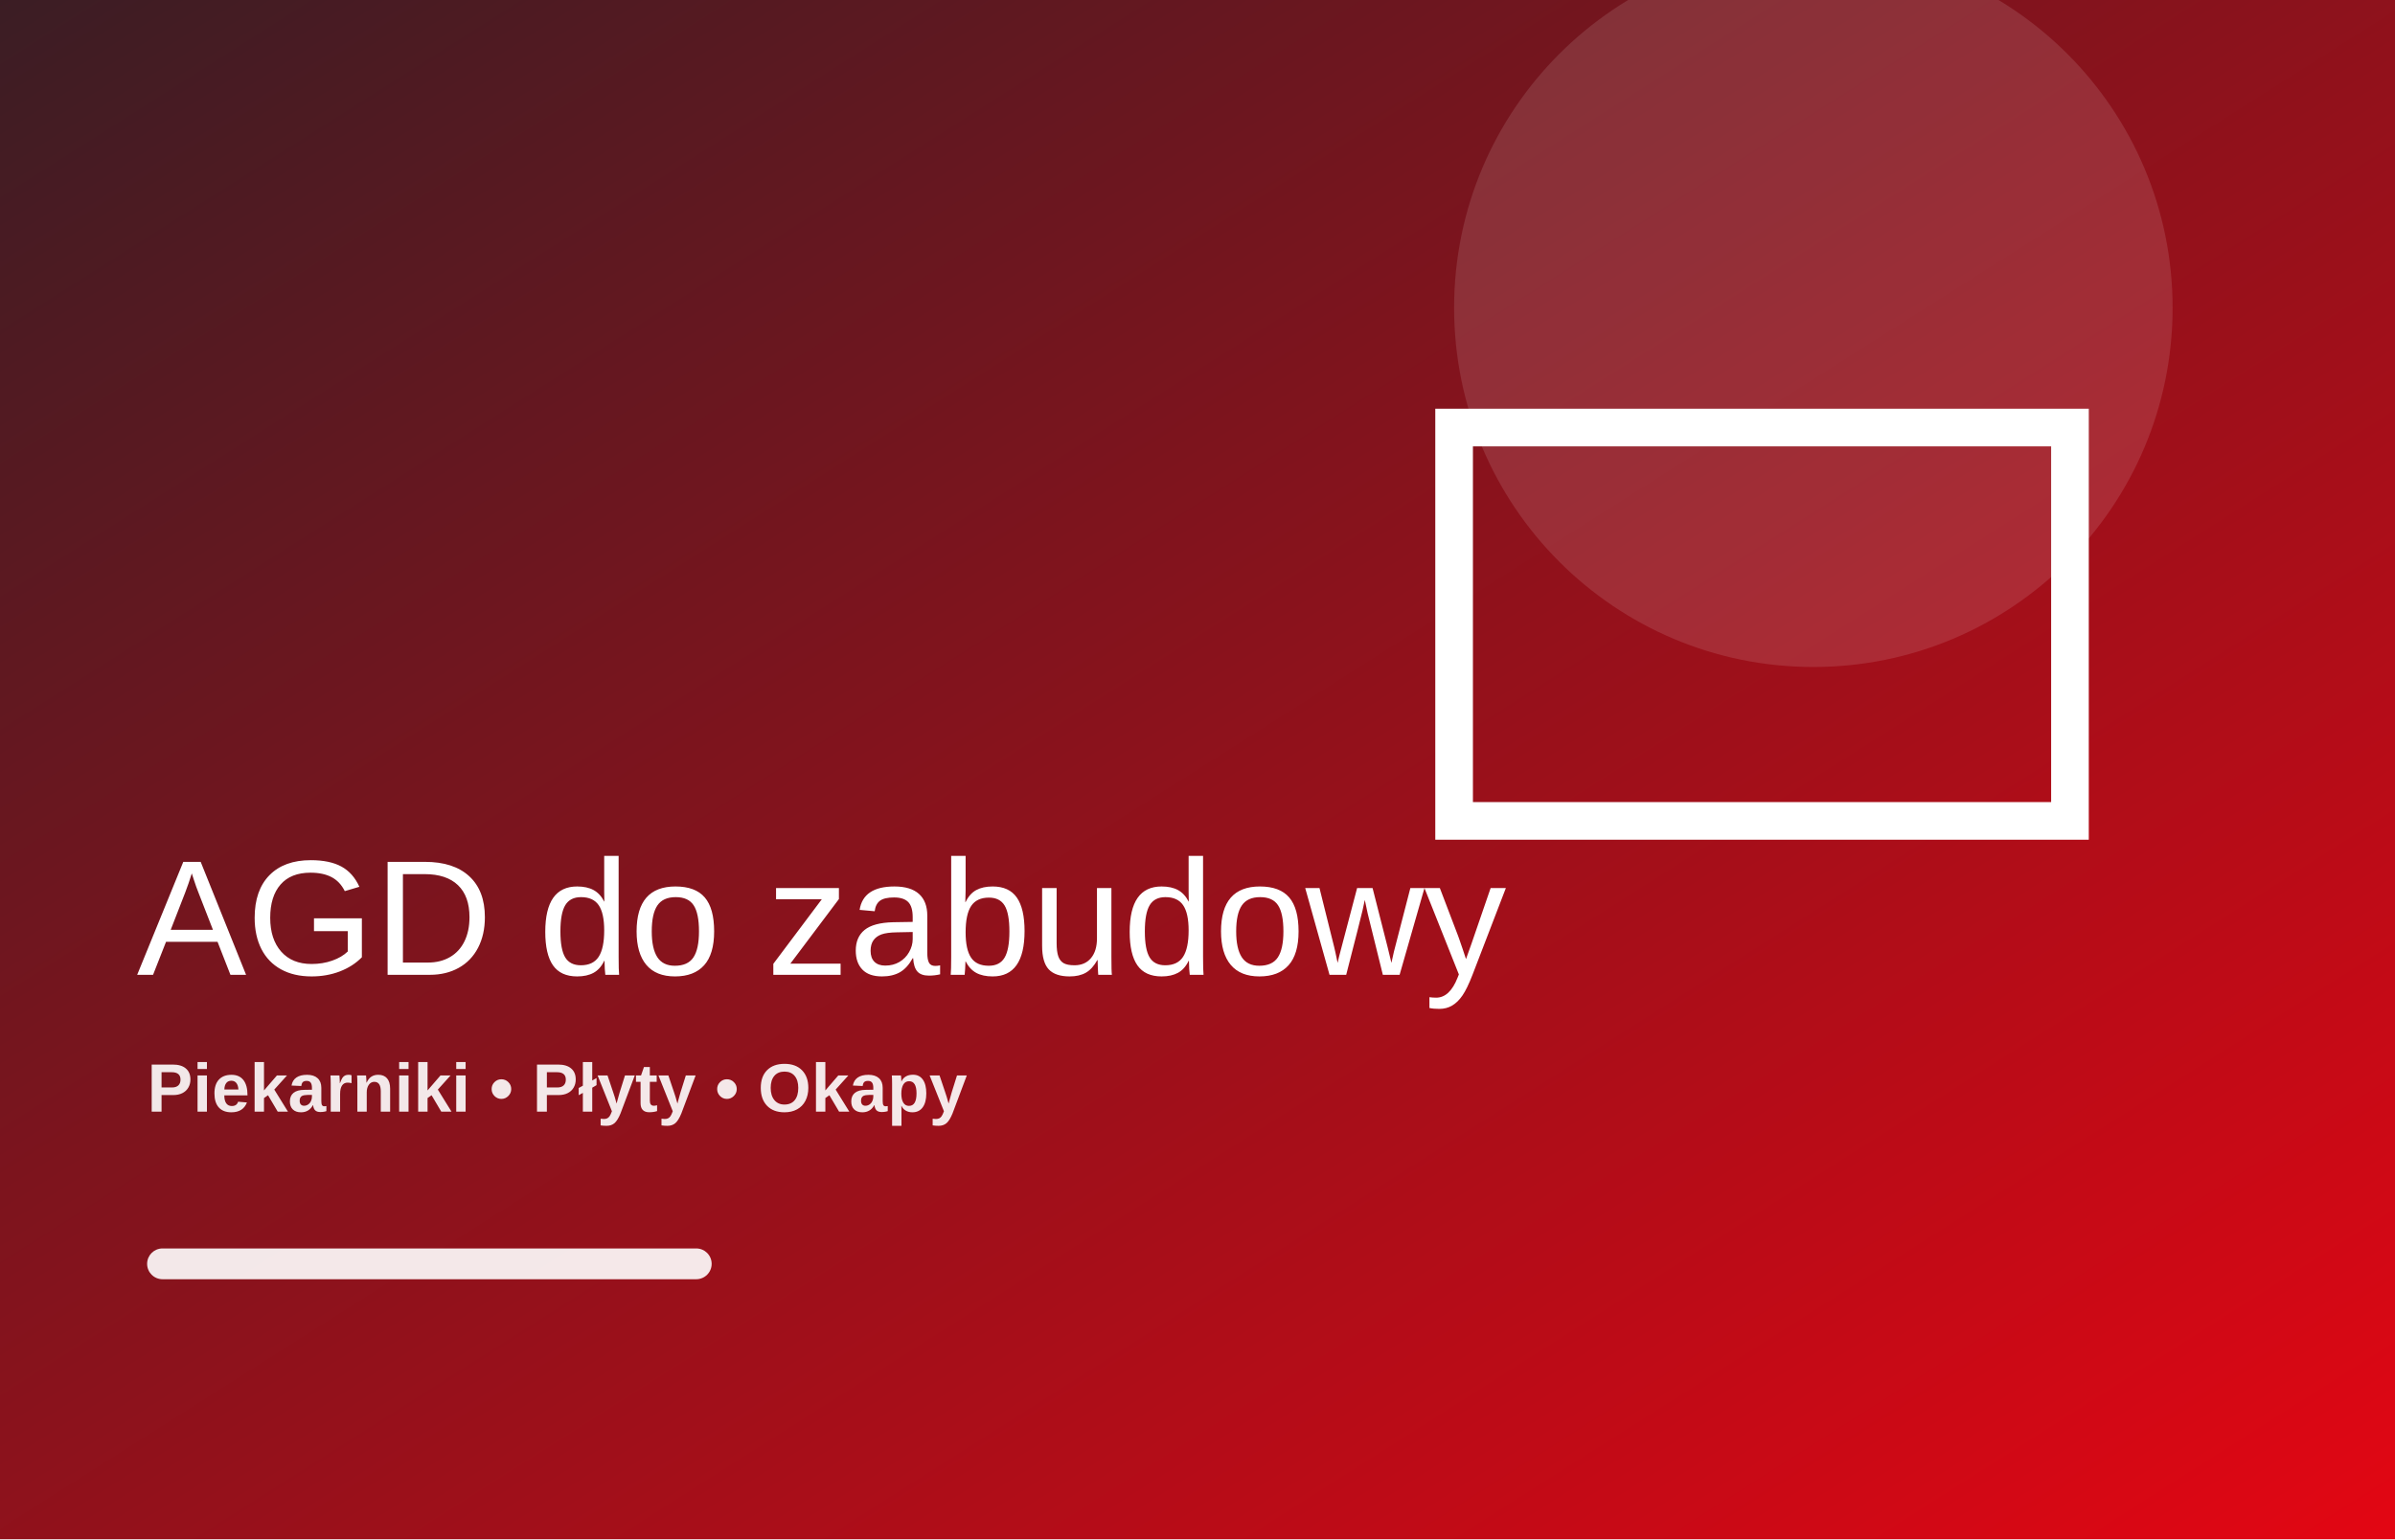
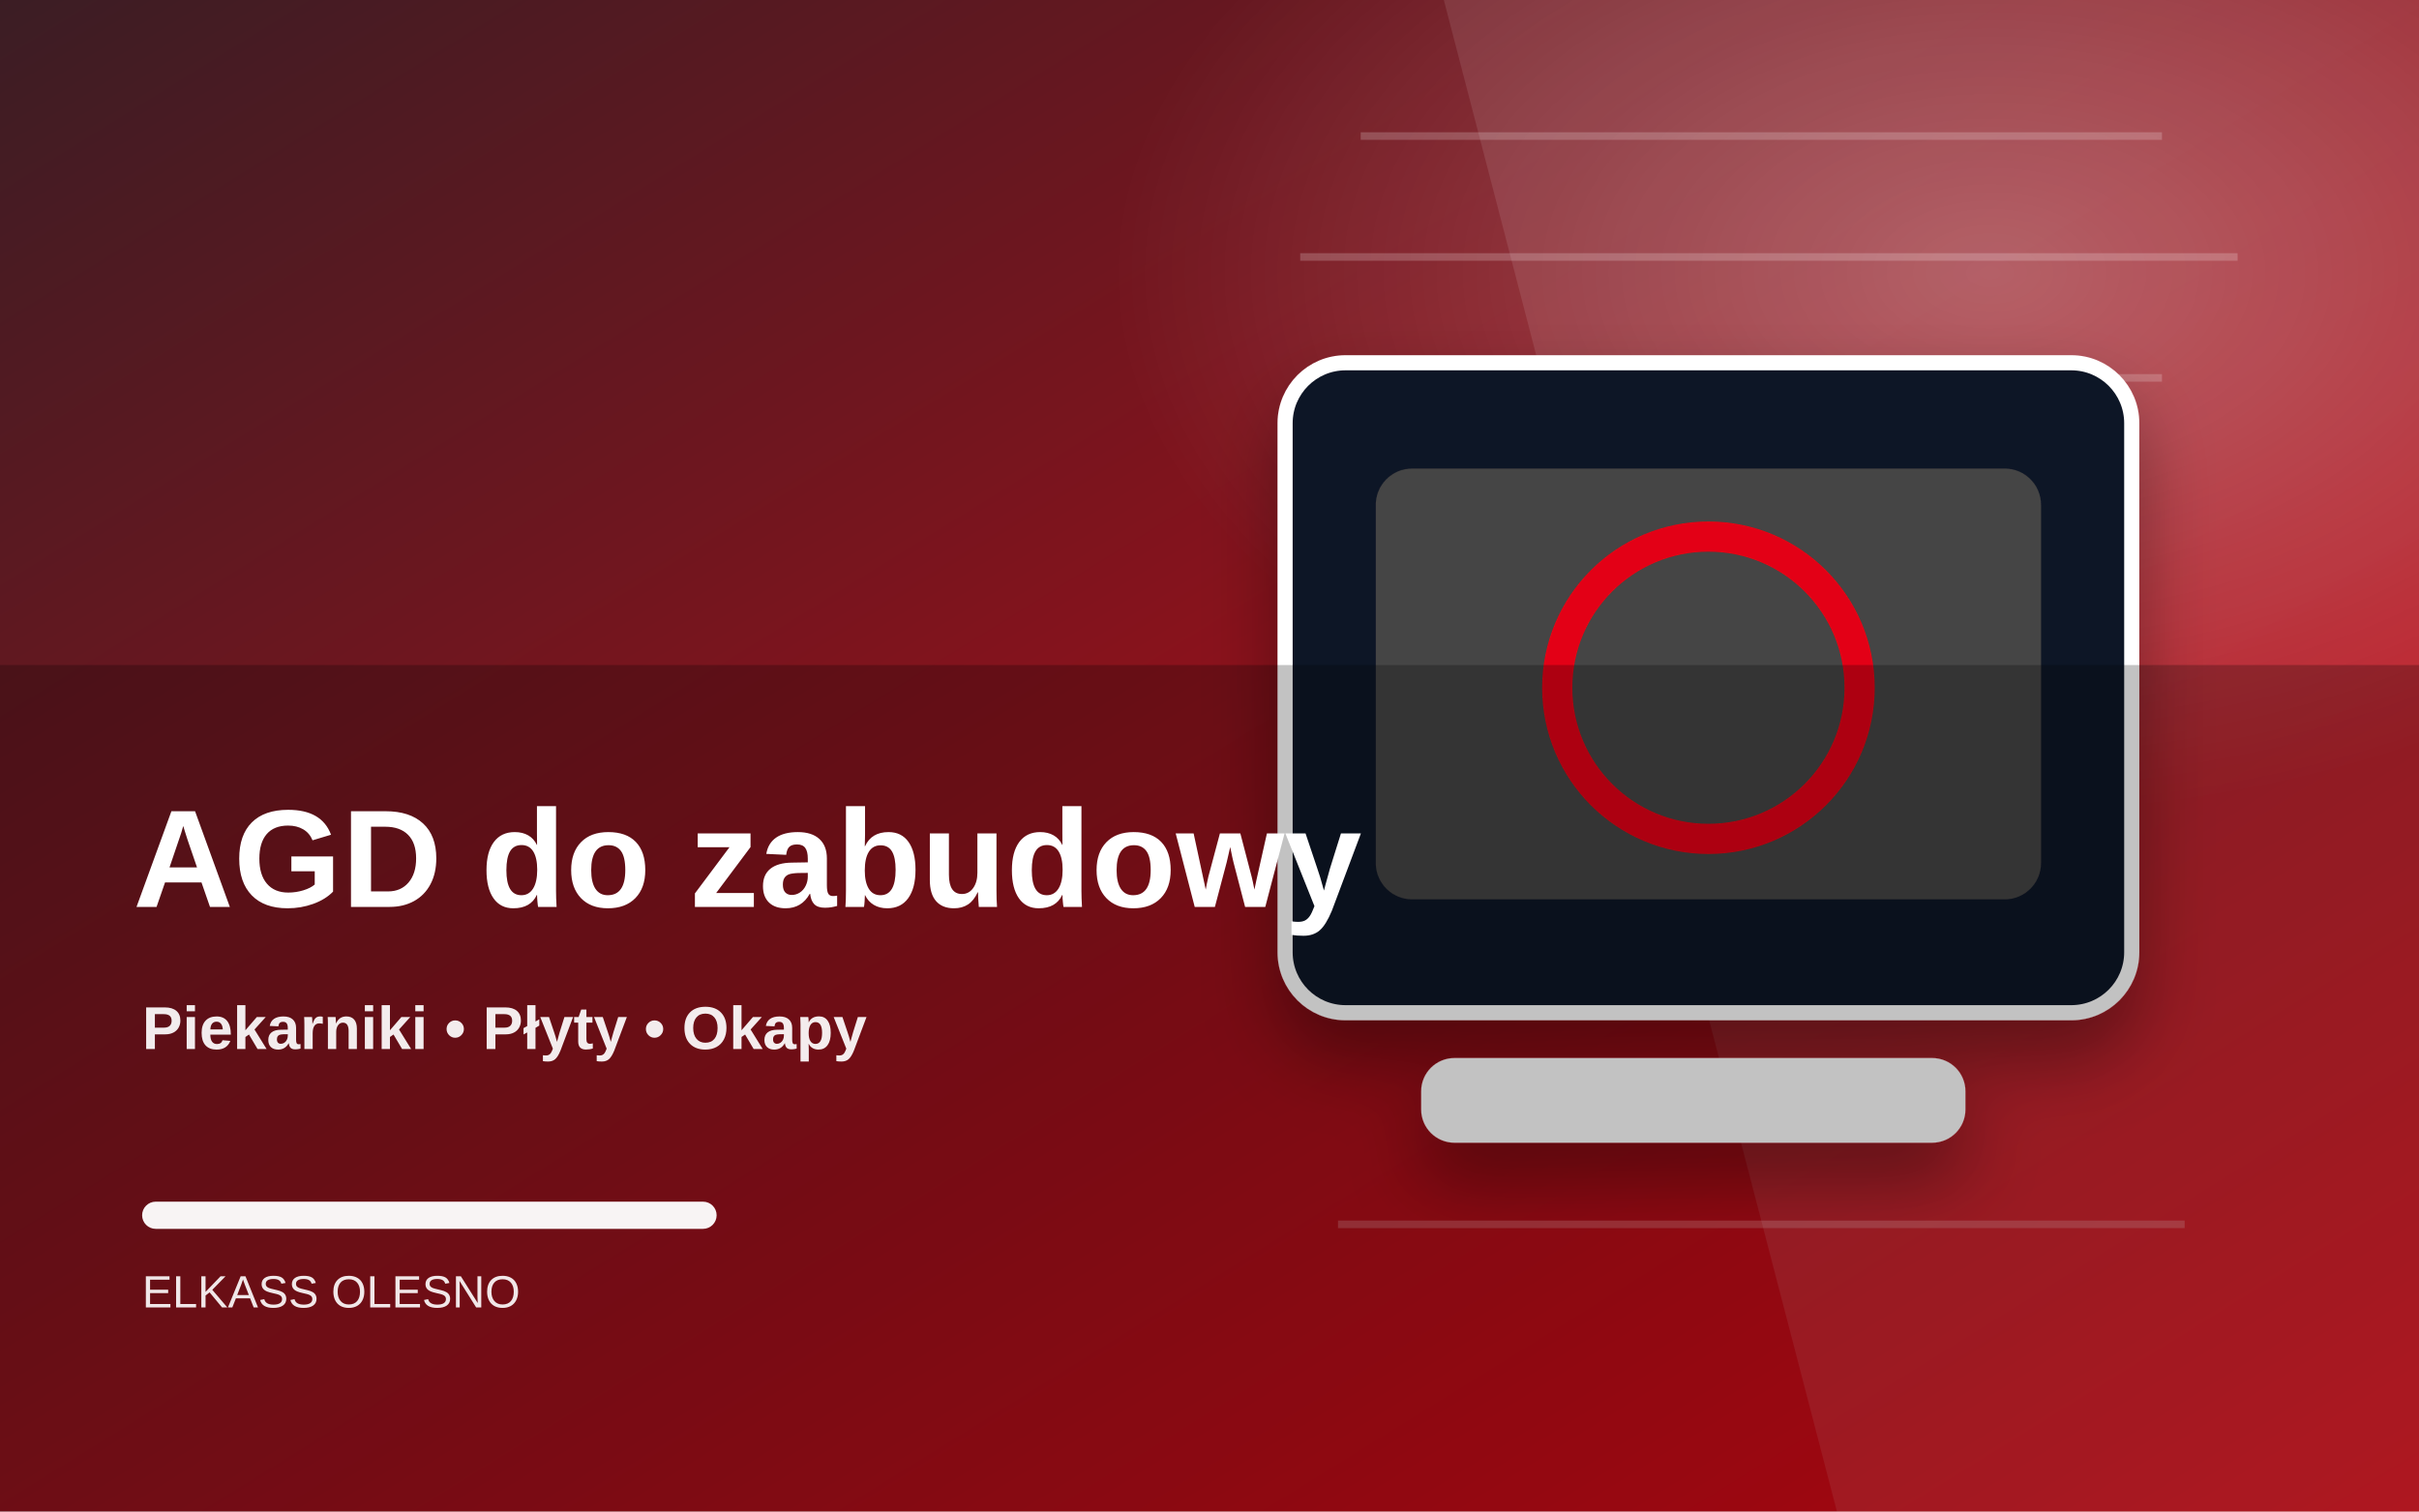
- <svg xmlns="http://www.w3.org/2000/svg" width="1400" height="900" viewBox="0 0 1400 900">
+ <svg xmlns="http://www.w3.org/2000/svg" width="1600" height="1000" viewBox="0 0 1600 1000">
  <defs>
-     <linearGradient id="g" x1="0" x2="1" y1="0" y2="1">
+     <linearGradient id="bg" x1="0" y1="0" x2="1" y2="1">
      <stop stop-color="#3b1d24" />
      <stop offset="1" stop-color="#e30613" />
    </linearGradient>
+     <radialGradient id="glow" cx=".82" cy=".18" r=".45">
+       <stop stop-color="white" stop-opacity=".26" />
+       <stop offset=".8" stop-color="white" stop-opacity="0" />
+     </radialGradient>
+     <filter id="shadow">
+       <feDropShadow dx="0" dy="26" stdDeviation="24" flood-opacity=".35" />
+     </filter>
  </defs>
-   <rect width="1400" height="900" fill="url(#g)" />
-   <circle cx="1060" cy="180" r="210" fill="white" opacity=".12" />
-   <path d="M850 250h360v230H850z" fill="none" stroke="white" stroke-width="22" rx="30" />
-   <text x="80" y="570" font-size="96" font-family="Arial Black,Arial" fill="white">AGD do zabudowy</text>
-   <text x="86" y="650" font-size="40" font-family="Arial" font-weight="700" fill="white" opacity=".9">Piekarniki • Płyty • Okapy</text>
-   <rect x="86" y="730" width="330" height="18" rx="9" fill="white" opacity=".9" />
+   <rect width="1600" height="1000" fill="url(#bg)" />
+   <rect width="1600" height="1000" fill="url(#glow)" />
+   <path d="M955 0h645v1000h-385z" fill="white" opacity=".10" />
+   <g opacity=".20">
+     <path d="M900 90h530M860 170h620M930 250h500M885 810h560" stroke="white" stroke-width="5" />
+   </g>
+   <g filter="url(#shadow)">
+     <rect x="850" y="240" width="560" height="430" rx="40" fill="#111827" stroke="white" stroke-width="10" />
+     <rect x="910" y="310" width="440" height="285" rx="24" fill="#444" />
+     <circle cx="1130" cy="455" r="100" fill="none" stroke="#e30613" stroke-width="20" />
+     <rect x="940" y="700" width="360" height="56" rx="22" fill="white" />
+   </g>
+   <rect y="440" width="1600" height="560" fill="black" opacity=".24" />
+   <text x="88" y="600" font-family="Arial Black,Arial" font-size="92" font-weight="900" fill="white">AGD do zabudowy</text>
+   <text x="94" y="694" font-family="Arial, sans-serif" font-size="40" font-weight="800" fill="white" opacity=".92">Piekarniki • Płyty • Okapy</text>
+   <rect x="94" y="795" width="380" height="18" rx="9" fill="white" opacity=".95" />
+   <text x="94" y="865" font-family="Arial Black,Arial" font-size="30" fill="white" opacity=".9">ELKASS OLESNO</text>
</svg>
